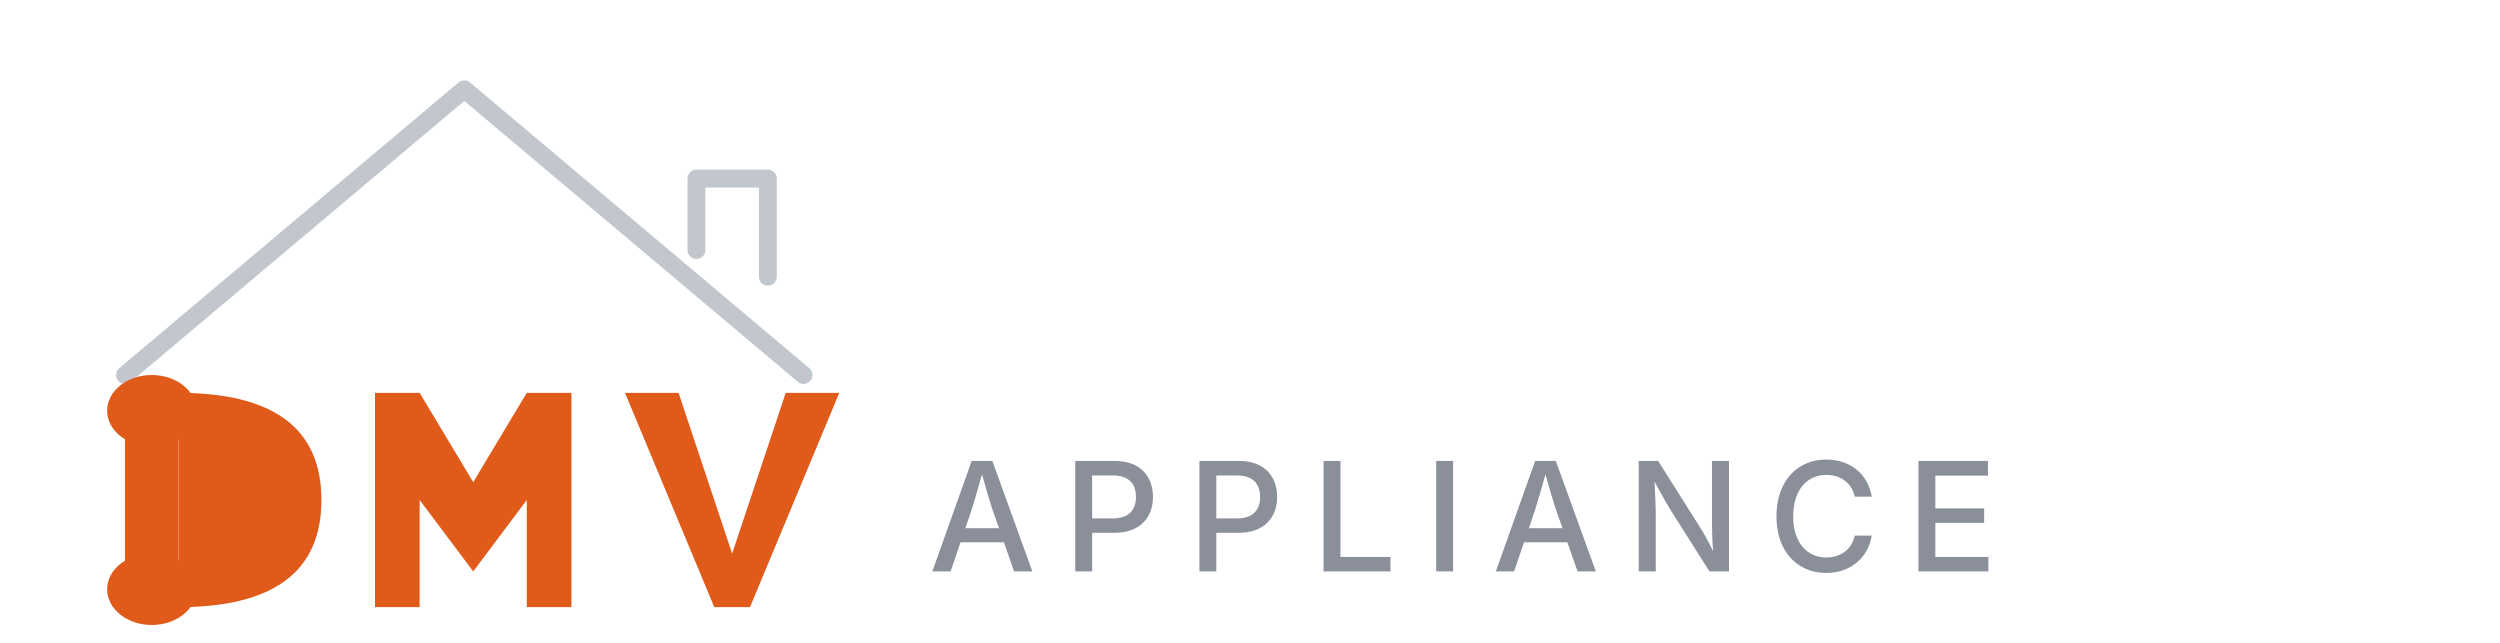
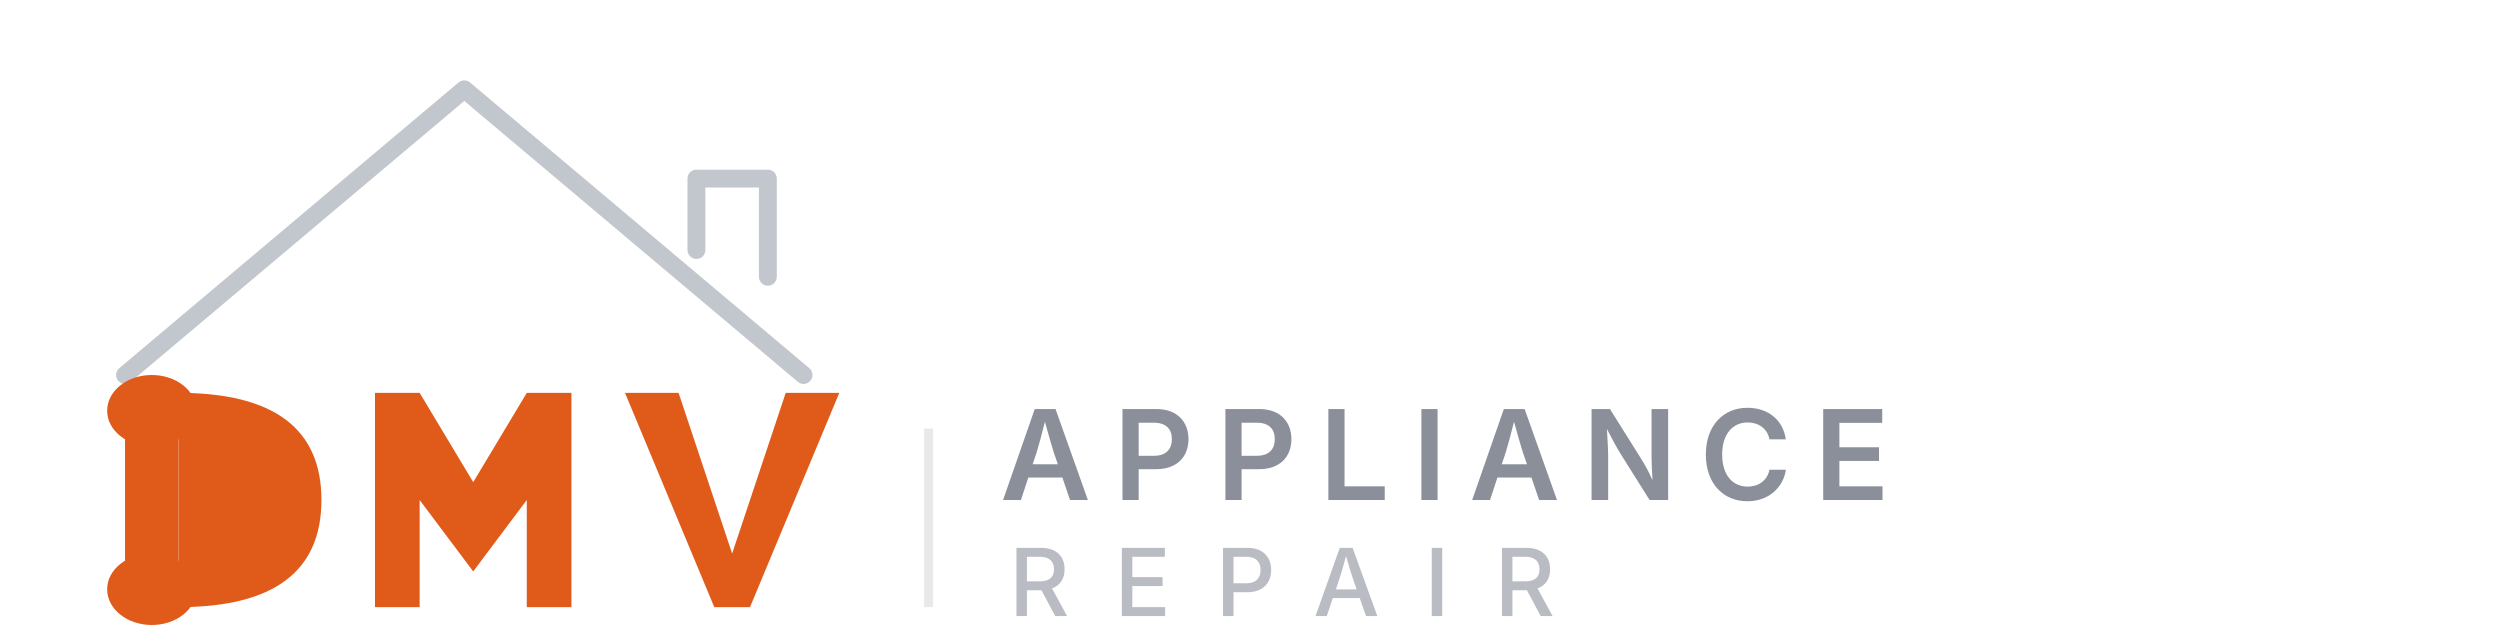
<svg xmlns="http://www.w3.org/2000/svg" viewBox="0 0 280 72" fill="none">
  <g stroke="#C2C7CE" stroke-width="2" stroke-linecap="round" stroke-linejoin="round" fill="none">
    <polyline points="14,42 52,10 90,42" />
    <polyline points="78,28 78,20 86,20 86,31" />
  </g>
  <g fill="#E05A1A">
    <rect x="14" y="44" width="6" height="24" rx="2" />
    <ellipse cx="17" cy="46" rx="5" ry="4" />
    <ellipse cx="17" cy="66" rx="5" ry="4" />
    <path d="M20 44 Q36 44 36 56 Q36 68 20 68 L20 44Z" />
    <polygon points="42,44 42,68 47,68 47,56 53,64 59,56 59,68 64,68 64,44 59,44 53,54 47,44" />
    <polygon points="70,44 76,44 82,62 88,44 94,44 84,68 80,68" />
  </g>
-   <text x="104" y="64" font-family="'Inter Variable', Inter, system-ui, sans-serif" font-size="17" font-weight="500" letter-spacing="3" fill="#8A8F9A">APPLIANCE</text>
+   <line x1="104" y1="48" x2="104" y2="68" stroke="#C2C7CE" stroke-width="1" opacity="0.4" />
+   <text x="112" y="56" font-family="'Inter Variable', Inter, system-ui, sans-serif" font-size="14" font-weight="600" letter-spacing="2.5" fill="#8A8F9A">APPLIANCE</text>
+   <text x="113" y="69" font-family="'Inter Variable', Inter, system-ui, sans-serif" font-size="10.5" font-weight="500" letter-spacing="5" fill="#8A8F9A" opacity="0.6">REPAIR</text>
</svg>
